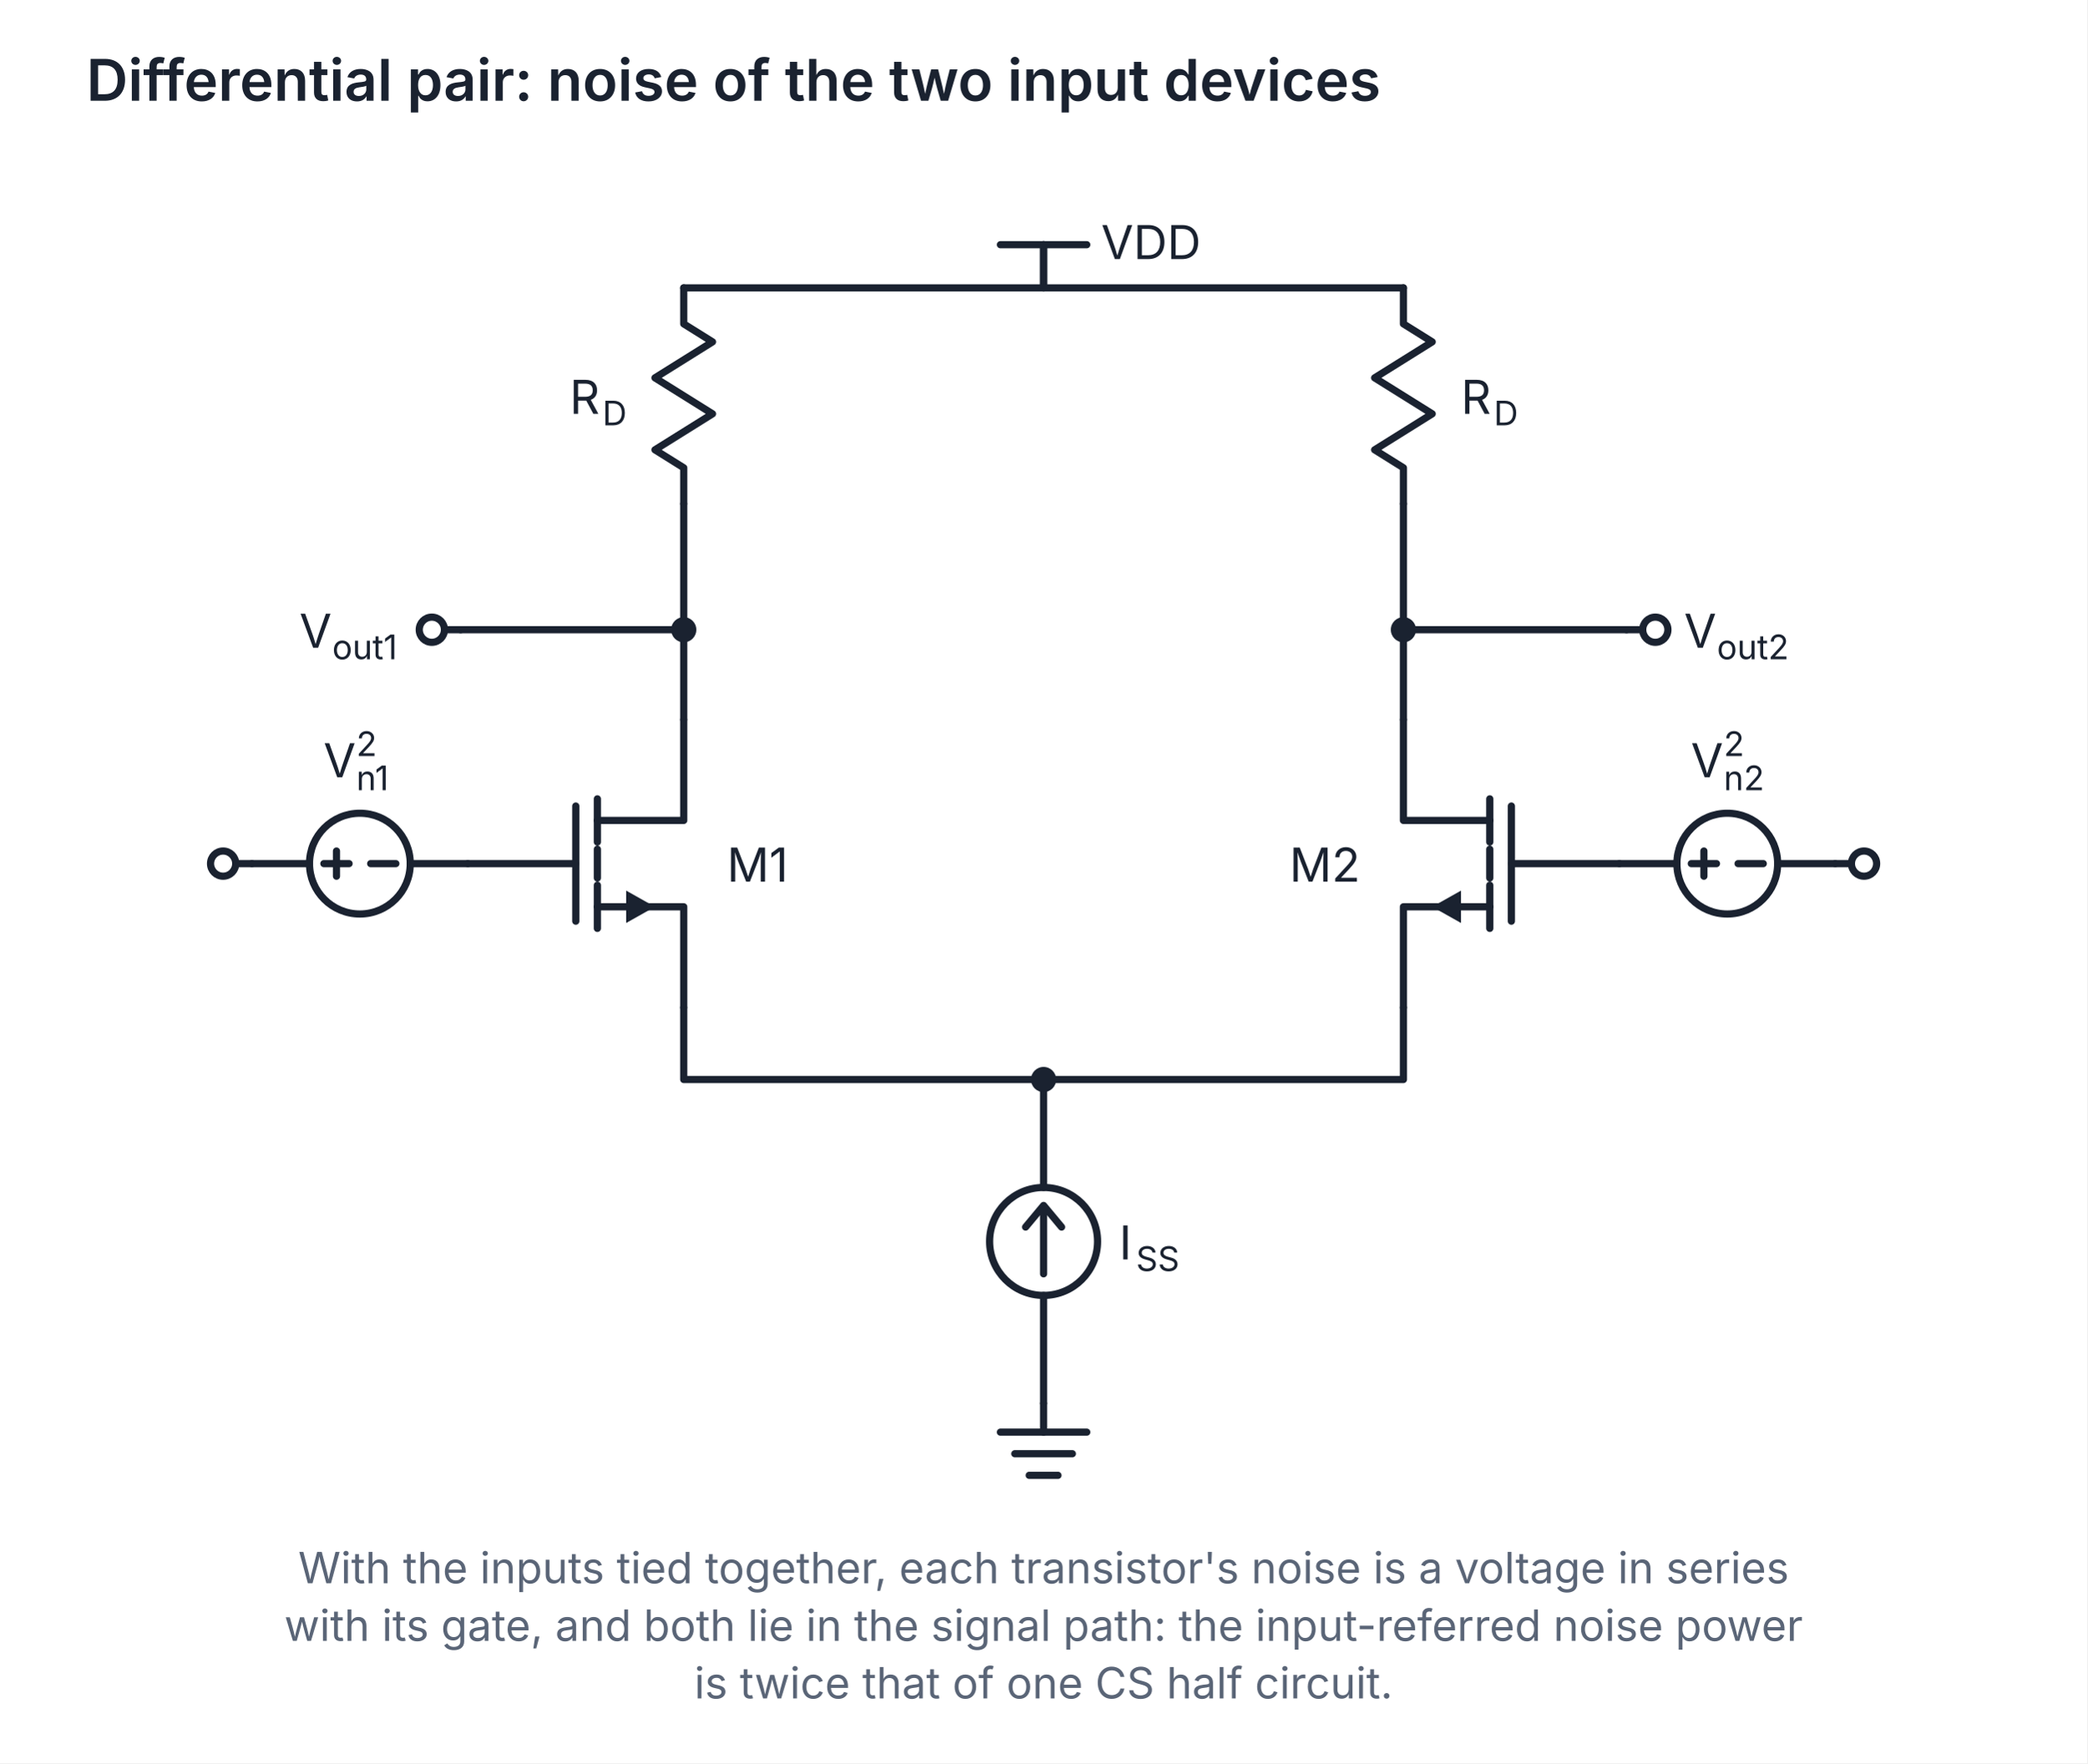
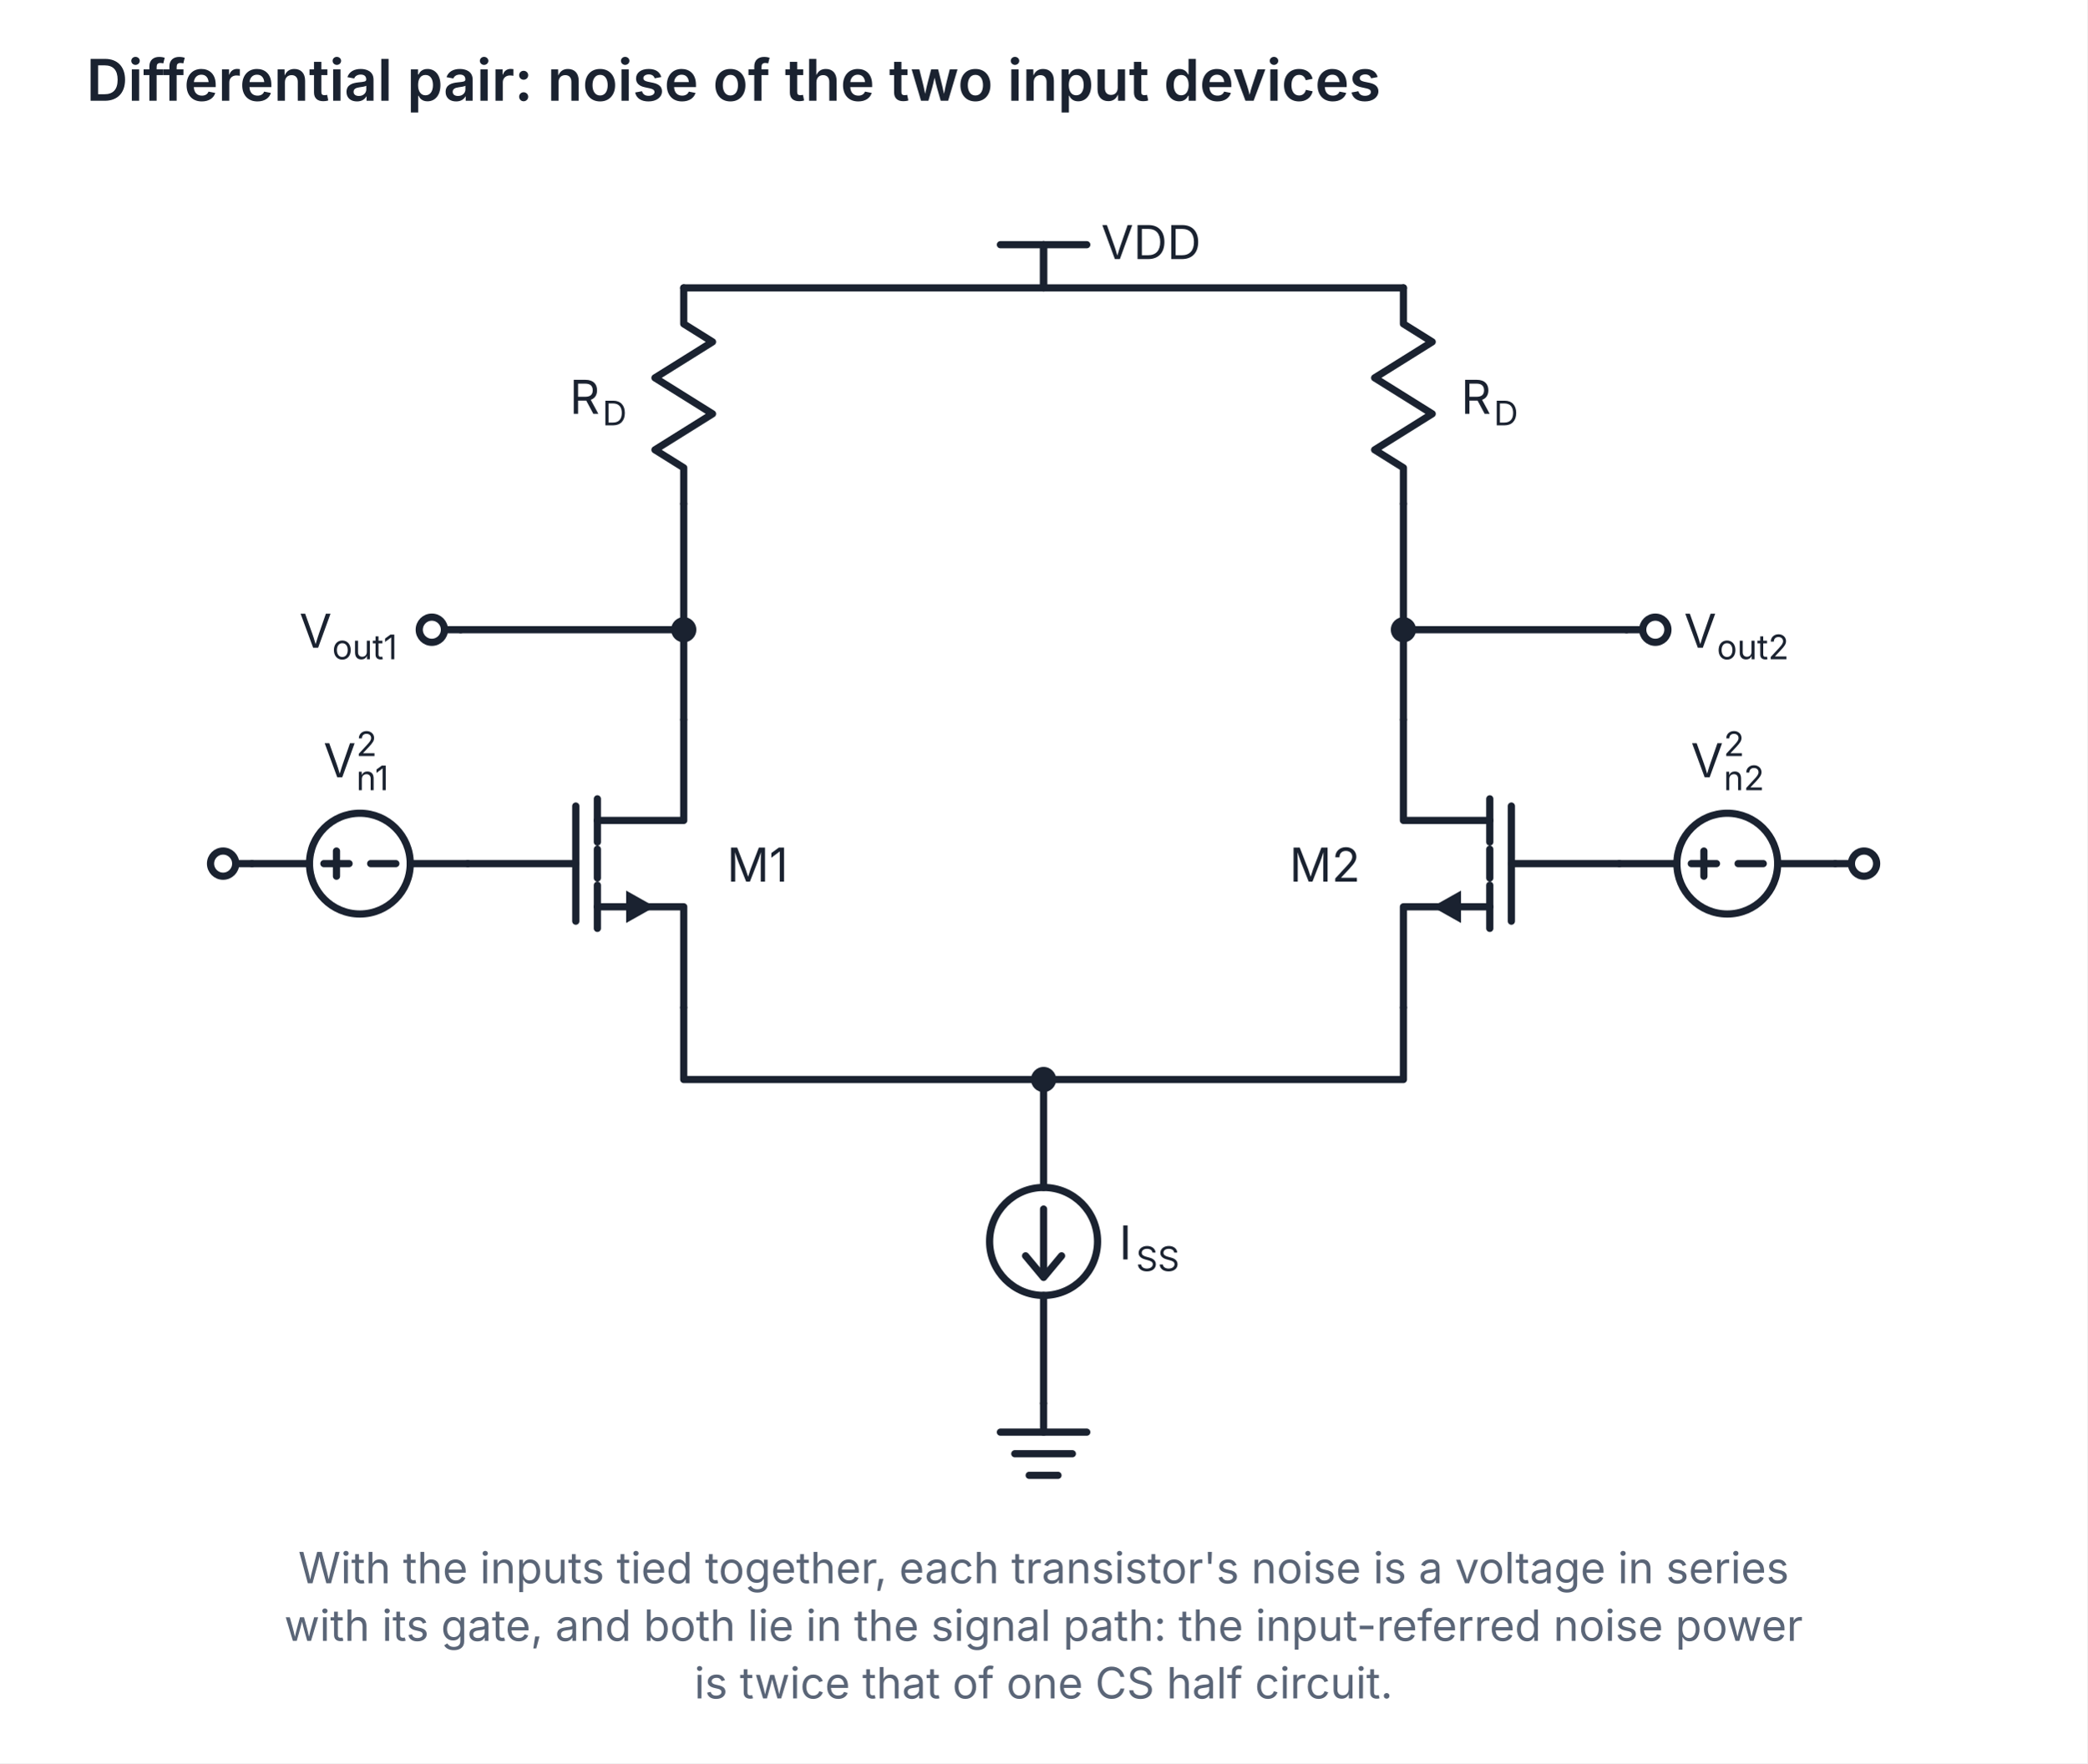
<svg xmlns="http://www.w3.org/2000/svg" viewBox="0 0 580 490" width="580" height="490" font-family="Inter, Segoe UI, system-ui, sans-serif">
  <rect width="580" height="490" fill="#ffffff" />
  <text x="24" y="28" font-size="16" text-anchor="start" fill="#1a2230" font-weight="600">Differential pair: noise of the two input devices</text>
  <g transform="translate(0,10)">
    <path d="M290 58 V70" fill="none" stroke="#1a2230" stroke-width="2" stroke-linejoin="round" stroke-linecap="round" />
    <path d="M278 58 H302" fill="none" stroke="#1a2230" stroke-width="2" stroke-linejoin="round" stroke-linecap="round" data-sym="1" />
    <text x="306" y="62" font-size="13" text-anchor="start" fill="#1a2230">VDD</text>
    <path d="M190 70 H390" fill="none" stroke="#1a2230" stroke-width="2" stroke-linejoin="round" stroke-linecap="round" />
    <path d="M290 58 V70" fill="none" stroke="#1a2230" stroke-width="2" stroke-linejoin="round" stroke-linecap="round" />
    <path d="M190 70.0 V80.0 l8 5 l-16 10 l16 10 l-16 10 l8 5 V130.0" fill="none" stroke="#1a2230" stroke-width="2" stroke-linejoin="round" stroke-linecap="round" />
    <text x="158.3" y="105" font-size="13" text-anchor="start" fill="#1a2230" xml:space="preserve">R</text>
    <text x="167.4" y="108.2" font-size="9.4" text-anchor="start" fill="#1a2230" xml:space="preserve">D</text>
    <path d="M190 130 V190" fill="none" stroke="#1a2230" stroke-width="2" stroke-linejoin="round" stroke-linecap="round" />
    <path d="M390 70.0 V80.0 l8 5 l-16 10 l16 10 l-16 10 l8 5 V130.0" fill="none" stroke="#1a2230" stroke-width="2" stroke-linejoin="round" stroke-linecap="round" />
    <text x="406.0" y="105" font-size="13" text-anchor="start" fill="#1a2230" xml:space="preserve">R</text>
    <text x="415.1" y="108.2" font-size="9.4" text-anchor="start" fill="#1a2230" xml:space="preserve">D</text>
    <path d="M390 130 V190" fill="none" stroke="#1a2230" stroke-width="2" stroke-linejoin="round" stroke-linecap="round" />
    <circle cx="190" cy="165" r="3.5" fill="#1a2230" />
    <path d="M128 165 H190" fill="none" stroke="#1a2230" stroke-width="2" stroke-linejoin="round" stroke-linecap="round" />
    <path d="M123.5 165 H128" fill="none" stroke="#1a2230" stroke-width="2" stroke-linejoin="round" stroke-linecap="round" />
    <circle cx="120" cy="165" r="3.5" fill="#ffffff" stroke="#1a2230" stroke-width="2" />
    <text x="83.2" y="170" font-size="13" text-anchor="start" fill="#1a2230" xml:space="preserve">V</text>
    <text x="92.3" y="173.2" font-size="9.4" text-anchor="start" fill="#1a2230" xml:space="preserve">out1</text>
    <circle cx="390" cy="165" r="3.5" fill="#1a2230" />
    <path d="M390 165 H452" fill="none" stroke="#1a2230" stroke-width="2" stroke-linejoin="round" stroke-linecap="round" />
    <path d="M452 165 H456.5" fill="none" stroke="#1a2230" stroke-width="2" stroke-linejoin="round" stroke-linecap="round" />
    <circle cx="460" cy="165" r="3.5" fill="#ffffff" stroke="#1a2230" stroke-width="2" />
    <text x="468.0" y="170" font-size="13" text-anchor="start" fill="#1a2230" xml:space="preserve">V</text>
    <text x="477.1" y="173.2" font-size="9.4" text-anchor="start" fill="#1a2230" xml:space="preserve">out2</text>
    <path d="M130 230 H160" fill="none" stroke="#1a2230" stroke-width="2" stroke-linejoin="round" stroke-linecap="round" />
    <path d="M160 214 V246" fill="none" stroke="#1a2230" stroke-width="2" stroke-linejoin="round" stroke-linecap="round" data-sym="1" />
    <path d="M166 212 V224 M166 226 V234 M166 236 V248" fill="none" stroke="#1a2230" stroke-width="2" stroke-linejoin="round" stroke-linecap="round" data-sym="1" />
    <path d="M166 218 H190 V190" fill="none" stroke="#1a2230" stroke-width="2" stroke-linejoin="round" stroke-linecap="round" />
    <path d="M166 242 H190 V270" fill="none" stroke="#1a2230" stroke-width="2" stroke-linejoin="round" stroke-linecap="round" />
    <path d="M182 242 L174 237.5 V246.5 z" fill="#1a2230" />
    <text x="202" y="235" font-size="13" text-anchor="start" fill="#1a2230">M1</text>
    <circle cx="100" cy="230" r="14" fill="#ffffff" stroke="#1a2230" stroke-width="2" />
    <path d="M90 230 H97 M93.5 226.5 V233.5" fill="none" stroke="#1a2230" stroke-width="2" stroke-linejoin="round" stroke-linecap="round" data-sym="1" />
    <path d="M103 230 H110" fill="none" stroke="#1a2230" stroke-width="2" stroke-linejoin="round" stroke-linecap="round" data-sym="1" />
    <path d="M70 230 H86" fill="none" stroke="#1a2230" stroke-width="2" stroke-linejoin="round" stroke-linecap="round" />
    <path d="M114 230 H130" fill="none" stroke="#1a2230" stroke-width="2" stroke-linejoin="round" stroke-linecap="round" />
    <path d="M65.5 230 H70" fill="none" stroke="#1a2230" stroke-width="2" stroke-linejoin="round" stroke-linecap="round" />
    <circle cx="62" cy="230" r="3.5" fill="#ffffff" stroke="#1a2230" stroke-width="2" />
    <text x="54" y="235" font-size="13" text-anchor="end" fill="#1a2230" />
    <text x="89.9" y="206" font-size="13" fill="#1a2230" xml:space="preserve">V</text>
    <text x="99.0" y="209.6" font-size="9.4" fill="#1a2230">n1</text>
    <text x="99.0" y="200.1" font-size="9.4" fill="#1a2230">2</text>
    <path d="M450 230 H420" fill="none" stroke="#1a2230" stroke-width="2" stroke-linejoin="round" stroke-linecap="round" />
    <path d="M420 214 V246" fill="none" stroke="#1a2230" stroke-width="2" stroke-linejoin="round" stroke-linecap="round" data-sym="1" />
    <path d="M414 212 V224 M414 226 V234 M414 236 V248" fill="none" stroke="#1a2230" stroke-width="2" stroke-linejoin="round" stroke-linecap="round" data-sym="1" />
    <path d="M414 218 H390 V190" fill="none" stroke="#1a2230" stroke-width="2" stroke-linejoin="round" stroke-linecap="round" />
    <path d="M414 242 H390 V270" fill="none" stroke="#1a2230" stroke-width="2" stroke-linejoin="round" stroke-linecap="round" />
    <path d="M398 242 L406 237.5 V246.5 z" fill="#1a2230" />
    <text x="378" y="235" font-size="13" text-anchor="end" fill="#1a2230">M2</text>
    <circle cx="480" cy="230" r="14" fill="#ffffff" stroke="#1a2230" stroke-width="2" />
    <path d="M470 230 H477 M473.5 226.5 V233.5" fill="none" stroke="#1a2230" stroke-width="2" stroke-linejoin="round" stroke-linecap="round" data-sym="1" />
    <path d="M483 230 H490" fill="none" stroke="#1a2230" stroke-width="2" stroke-linejoin="round" stroke-linecap="round" data-sym="1" />
    <path d="M450 230 H466" fill="none" stroke="#1a2230" stroke-width="2" stroke-linejoin="round" stroke-linecap="round" />
    <path d="M494 230 H510" fill="none" stroke="#1a2230" stroke-width="2" stroke-linejoin="round" stroke-linecap="round" />
    <path d="M510 230 H514.5" fill="none" stroke="#1a2230" stroke-width="2" stroke-linejoin="round" stroke-linecap="round" />
    <circle cx="518" cy="230" r="3.5" fill="#ffffff" stroke="#1a2230" stroke-width="2" />
    <text x="526" y="235" font-size="13" text-anchor="start" fill="#1a2230" />
    <text x="469.9" y="206" font-size="13" fill="#1a2230" xml:space="preserve">V</text>
    <text x="479.0" y="209.6" font-size="9.4" fill="#1a2230">n2</text>
    <text x="479.0" y="200.1" font-size="9.4" fill="#1a2230">2</text>
    <path d="M190 270 V290 H390 V270" fill="none" stroke="#1a2230" stroke-width="2" stroke-linejoin="round" stroke-linecap="round" />
    <circle cx="290" cy="290" r="3.5" fill="#1a2230" />
    <circle cx="290" cy="335" r="15" fill="#ffffff" stroke="#1a2230" stroke-width="2" />
-     <path d="M290 344 V326" fill="none" stroke="#1a2230" stroke-width="2" stroke-linejoin="round" stroke-linecap="round" data-sym="1" />
-     <path d="M285 331 L290 325 L295 331" fill="none" stroke="#1a2230" stroke-width="2" stroke-linejoin="round" stroke-linecap="round" data-sym="1" />
+     <path d="M290 326 V344" fill="none" stroke="#1a2230" stroke-width="2" stroke-linejoin="round" stroke-linecap="round" data-sym="1" />
+     <path d="M285 339 L290 345 L295 339" fill="none" stroke="#1a2230" stroke-width="2" stroke-linejoin="round" stroke-linecap="round" data-sym="1" />
    <path d="M290 290 V320" fill="none" stroke="#1a2230" stroke-width="2" stroke-linejoin="round" stroke-linecap="round" />
    <path d="M290 350 V380" fill="none" stroke="#1a2230" stroke-width="2" stroke-linejoin="round" stroke-linecap="round" />
    <text x="311.0" y="340" font-size="13" text-anchor="start" fill="#1a2230" xml:space="preserve">I</text>
    <text x="315.7" y="343.2" font-size="9.4" text-anchor="start" fill="#1a2230" xml:space="preserve">SS</text>
    <path d="M290 380 V388" fill="none" stroke="#1a2230" stroke-width="2" stroke-linejoin="round" stroke-linecap="round" />
    <path d="M278 388 H302 M282 394 H298 M286 400 H294" fill="none" stroke="#1a2230" stroke-width="2" stroke-linejoin="round" stroke-linecap="round" data-sym="1" />
    <text x="290.0" y="430" font-size="12" text-anchor="middle" fill="#5a6577">With the inputs tied together, each transistor's noise is a voltage in series</text>
    <text x="290.0" y="446" font-size="12" text-anchor="middle" fill="#5a6577">with its gate, and both lie in the signal path: the input-referred noise power</text>
    <text x="290.0" y="462" font-size="12" text-anchor="middle" fill="#5a6577">is twice that of one CS half circuit.</text>
  </g>
</svg>
